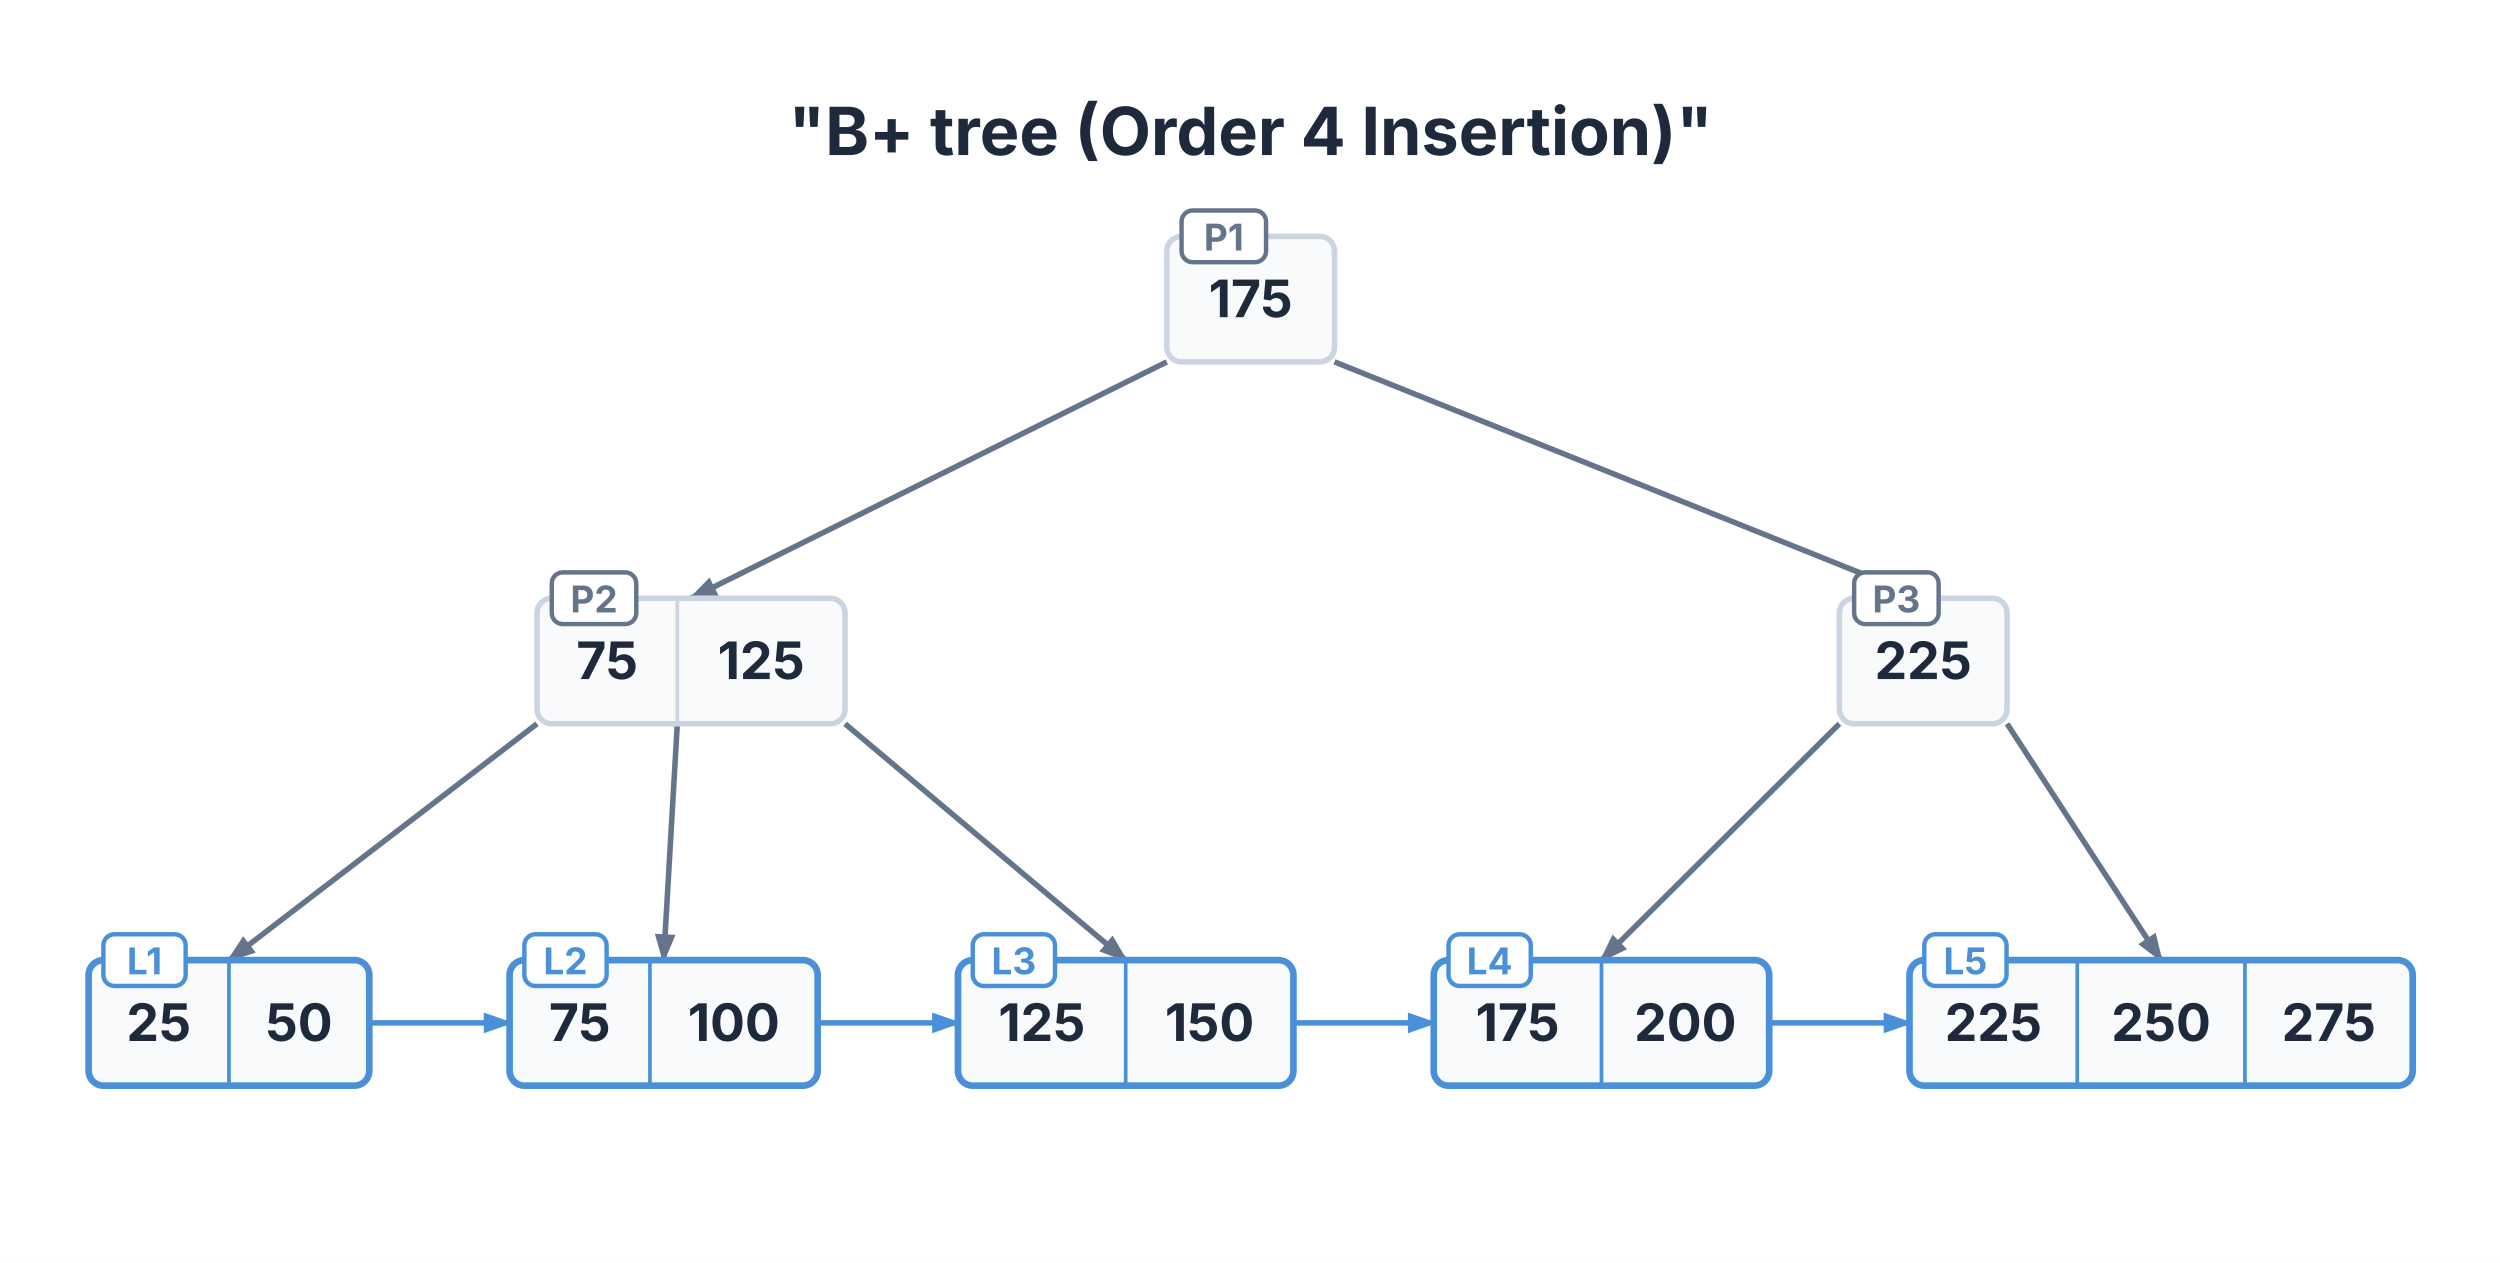
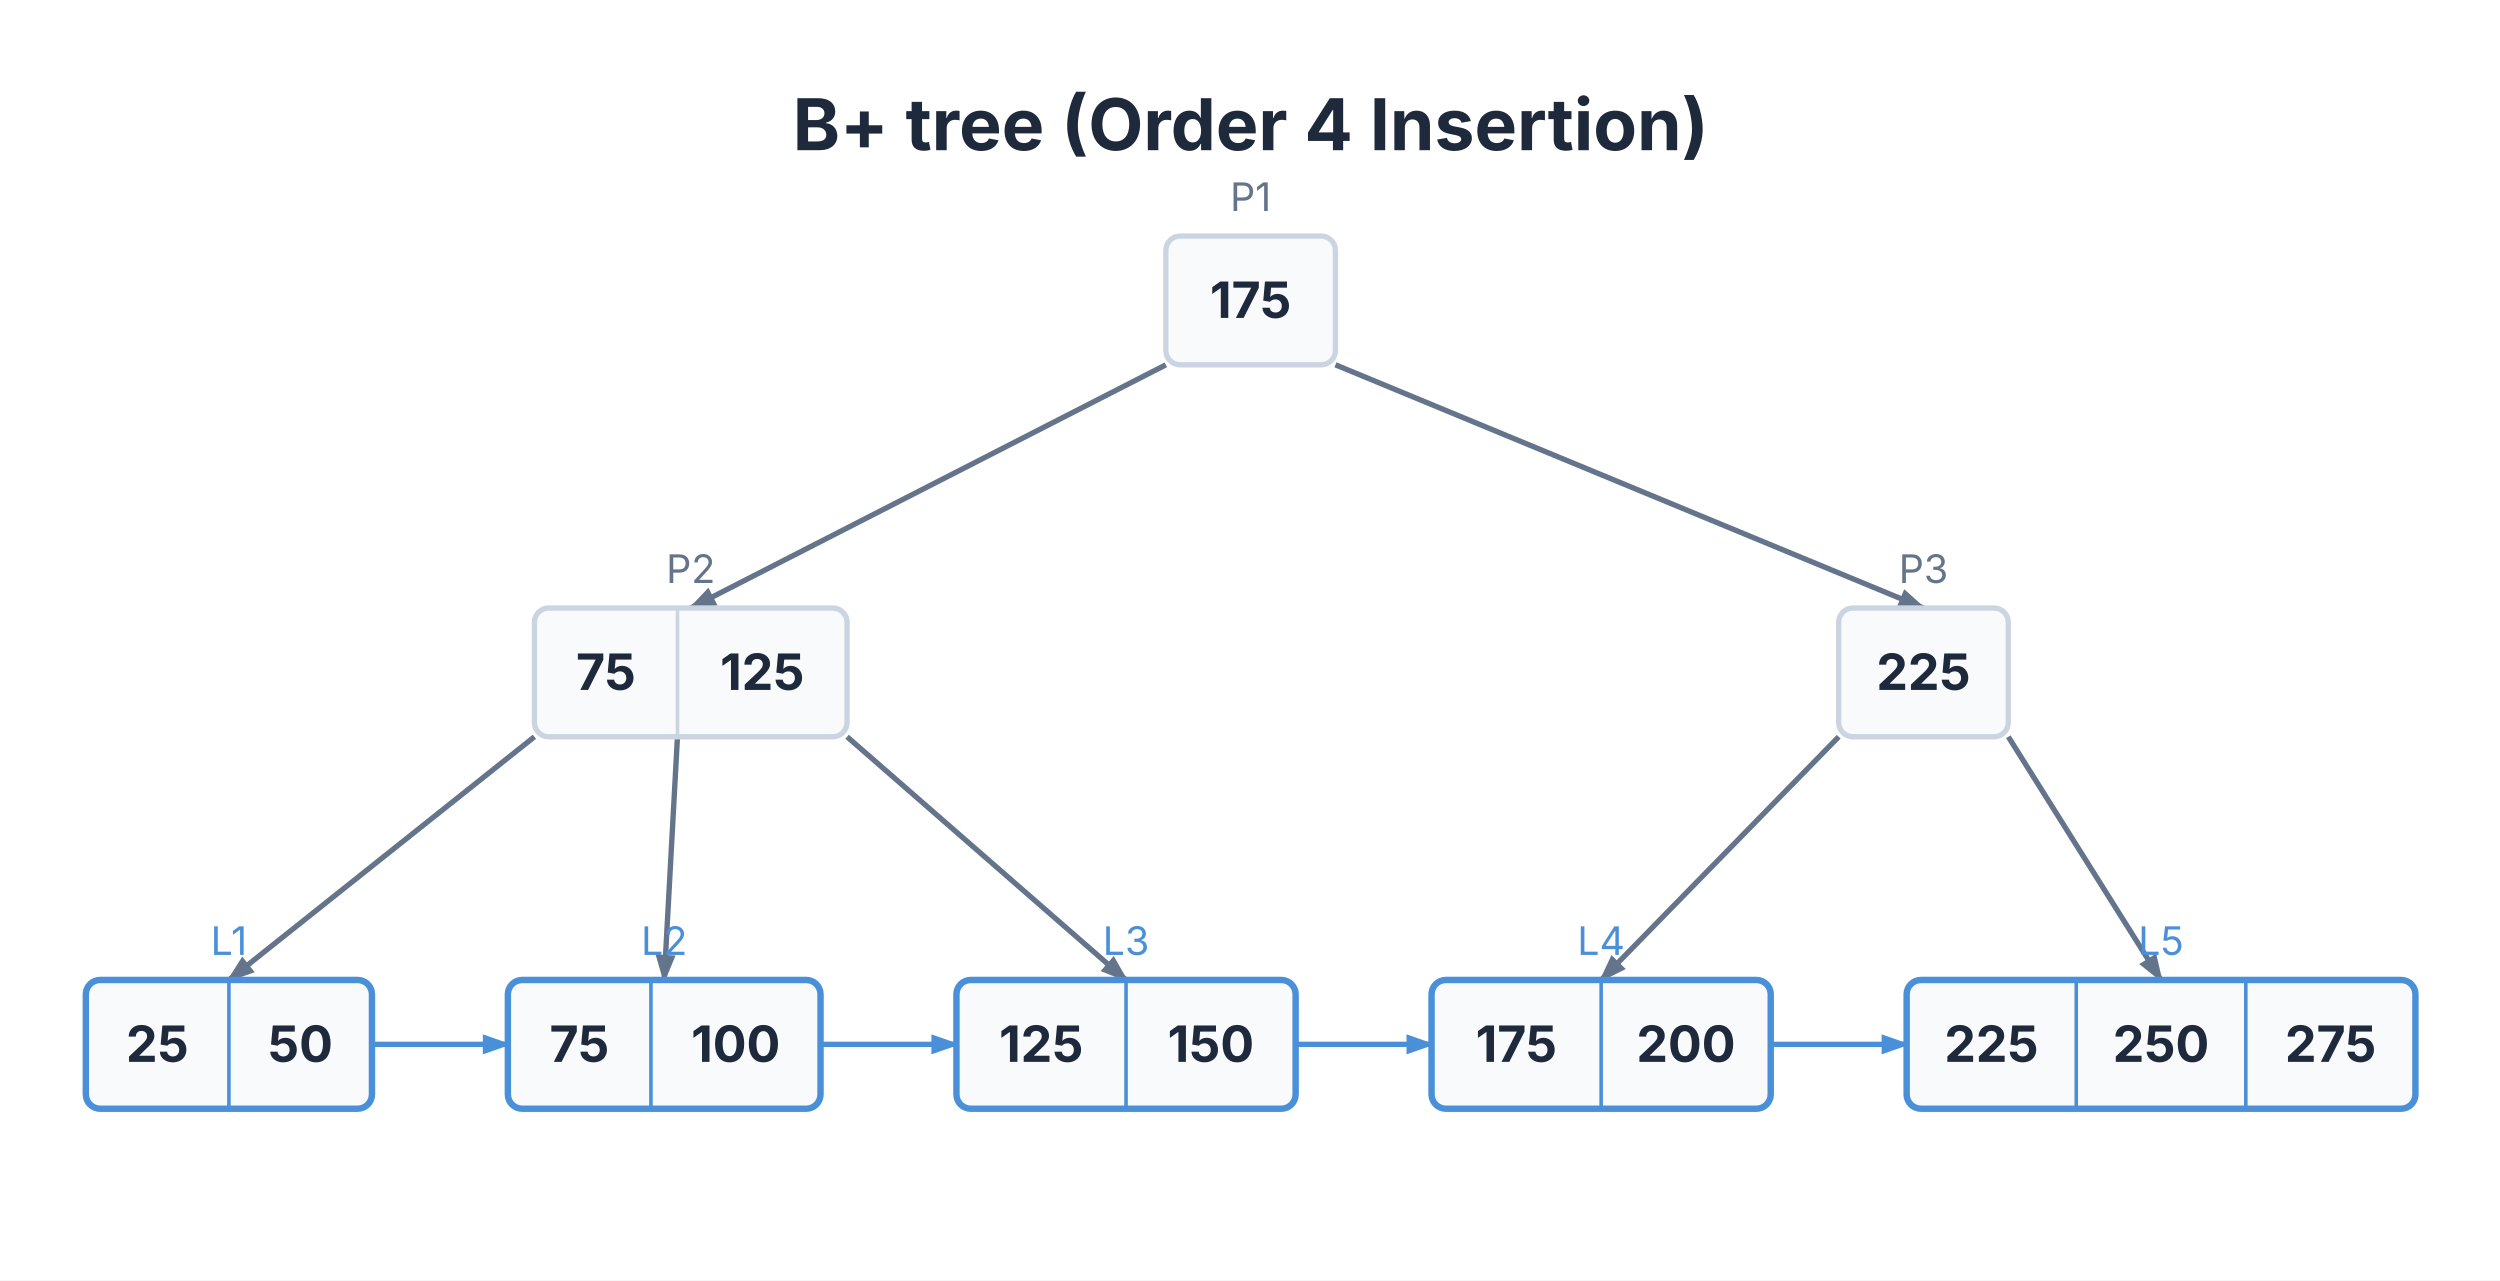
- <svg xmlns="http://www.w3.org/2000/svg" viewBox="0 0 677 342" width="677" height="342">
+ <svg xmlns="http://www.w3.org/2000/svg" viewBox="0 0 699 358" width="699" height="358">
  <defs>
    <marker id="bplus-arrow" markerWidth="8" markerHeight="5.6" refX="7" refY="2.8" orient="auto" markerUnits="userSpaceOnUse">
      <polygon points="0 0, 8 2.8, 0 5.6" fill="#4A90D9" />
    </marker>
    <marker id="bplus-arrow-start" markerWidth="8" markerHeight="5.6" refX="1" refY="2.8" orient="auto-start-reverse" markerUnits="userSpaceOnUse">
      <polygon points="0 0, 8 2.8, 0 5.6" fill="#4A90D9" />
    </marker>
    <marker id="bplus-tree-arrow" markerWidth="8" markerHeight="5.6" refX="7" refY="2.8" orient="auto" markerUnits="userSpaceOnUse">
      <polygon points="0 0, 8 2.8, 0 5.6" fill="#64748B" />
    </marker>
+     <marker id="bplus-note-arrow" markerWidth="8" markerHeight="5.6" refX="7" refY="2.8" orient="auto" markerUnits="userSpaceOnUse">
+       <polygon points="0 0, 8 2.8, 0 5.6" fill="#64748B" />
+     </marker>
  </defs>
-   <rect x="0" y="0" width="677" height="342" fill="#FFFFFF" />
-   <text x="338.677" y="42" font-size="18" font-family="Inter, system-ui, -apple-system, sans-serif" fill="#1E293B" text-anchor="middle" font-weight="bold">"B+ tree (Order 4 Insertion)"</text>
-   <path d="M 145.42 196 L 62 260" stroke="#64748B" stroke-width="1.5" fill="none" marker-end="url(#bplus-tree-arrow)" />
-   <path d="M 183.42 196 L 179.71 260" stroke="#64748B" stroke-width="1.5" fill="none" marker-end="url(#bplus-tree-arrow)" />
-   <path d="M 228.84 196 L 304.84 260" stroke="#64748B" stroke-width="1.5" fill="none" marker-end="url(#bplus-tree-arrow)" />
-   <path d="M 498.1 196 L 433.68 260" stroke="#64748B" stroke-width="1.5" fill="none" marker-end="url(#bplus-tree-arrow)" />
-   <path d="M 543.52 196 L 585.22 260" stroke="#64748B" stroke-width="1.5" fill="none" marker-end="url(#bplus-tree-arrow)" />
-   <path d="M 315.97 98 L 187.13 162" stroke="#64748B" stroke-width="1.5" fill="none" marker-end="url(#bplus-tree-arrow)" />
-   <path d="M 361.39 98 L 520.81 162" stroke="#64748B" stroke-width="1.5" fill="none" marker-end="url(#bplus-tree-arrow)" />
-   <path d="M 100 277 L 138 277" stroke="#4A90D9" stroke-width="1.5" fill="none" marker-end="url(#bplus-arrow)" />
-   <path d="M 221.42 277 L 259.42 277" stroke="#4A90D9" stroke-width="1.5" fill="none" marker-end="url(#bplus-arrow)" />
-   <path d="M 350.26 277 L 388.26 277" stroke="#4A90D9" stroke-width="1.5" fill="none" marker-end="url(#bplus-arrow)" />
-   <path d="M 479.1 277 L 517.1 277" stroke="#4A90D9" stroke-width="1.5" fill="none" marker-end="url(#bplus-arrow)" />
-   <rect x="24" y="260" width="76" height="34" fill="#F8FAFC" stroke="#4A90D9" stroke-width="1.8" rx="4" />
-   <text x="43" y="281.9" font-size="14" font-family="Inter, system-ui, -apple-system, sans-serif" fill="#1E293B" text-anchor="middle" font-weight="bold">25</text>
-   <path d="M 62 260 L 62 294" stroke="#4A90D9" stroke-width="1" fill="none" />
-   <text x="81" y="281.9" font-size="14" font-family="Inter, system-ui, -apple-system, sans-serif" fill="#1E293B" text-anchor="middle" font-weight="bold">50</text>
-   <rect x="28" y="253" width="22.27" height="14" fill="#FFFFFF" stroke="#4A90D9" stroke-width="1.2" rx="3" />
-   <text x="39.13" y="263.85" font-size="10" font-family="Inter, system-ui, -apple-system, sans-serif" fill="#4A90D9" text-anchor="middle" font-weight="bold">L1</text>
-   <rect x="138" y="260" width="83.419" height="34" fill="#F8FAFC" stroke="#4A90D9" stroke-width="1.8" rx="4" />
-   <text x="157" y="281.9" font-size="14" font-family="Inter, system-ui, -apple-system, sans-serif" fill="#1E293B" text-anchor="middle" font-weight="bold">75</text>
-   <path d="M 176 260 L 176 294" stroke="#4A90D9" stroke-width="1" fill="none" />
-   <text x="198.71" y="281.9" font-size="14" font-family="Inter, system-ui, -apple-system, sans-serif" fill="#1E293B" text-anchor="middle" font-weight="bold">100</text>
-   <rect x="142" y="253" width="22.27" height="14" fill="#FFFFFF" stroke="#4A90D9" stroke-width="1.2" rx="3" />
-   <text x="153.13" y="263.85" font-size="10" font-family="Inter, system-ui, -apple-system, sans-serif" fill="#4A90D9" text-anchor="middle" font-weight="bold">L2</text>
-   <rect x="259.419" y="260" width="90.838" height="34" fill="#F8FAFC" stroke="#4A90D9" stroke-width="1.8" rx="4" />
-   <text x="282.13" y="281.9" font-size="14" font-family="Inter, system-ui, -apple-system, sans-serif" fill="#1E293B" text-anchor="middle" font-weight="bold">125</text>
-   <path d="M 304.84 260 L 304.84 294" stroke="#4A90D9" stroke-width="1" fill="none" />
-   <text x="327.55" y="281.9" font-size="14" font-family="Inter, system-ui, -apple-system, sans-serif" fill="#1E293B" text-anchor="middle" font-weight="bold">150</text>
-   <rect x="263.42" y="253" width="22.27" height="14" fill="#FFFFFF" stroke="#4A90D9" stroke-width="1.2" rx="3" />
-   <text x="274.55" y="263.85" font-size="10" font-family="Inter, system-ui, -apple-system, sans-serif" fill="#4A90D9" text-anchor="middle" font-weight="bold">L3</text>
-   <rect x="145.419" y="162" width="83.419" height="34" fill="#F8FAFC" stroke="#CBD5E1" stroke-width="1.5" rx="4" />
-   <text x="164.42" y="183.9" font-size="14" font-family="Inter, system-ui, -apple-system, sans-serif" fill="#1E293B" text-anchor="middle" font-weight="bold">75</text>
-   <path d="M 183.42 162 L 183.42 196" stroke="#CBD5E1" stroke-width="1" fill="none" />
-   <text x="206.13" y="183.9" font-size="14" font-family="Inter, system-ui, -apple-system, sans-serif" fill="#1E293B" text-anchor="middle" font-weight="bold">125</text>
-   <rect x="149.42" y="155" width="22.88" height="14" fill="#FFFFFF" stroke="#64748B" stroke-width="1.2" rx="3" />
-   <text x="160.86" y="165.85" font-size="10" font-family="Inter, system-ui, -apple-system, sans-serif" fill="#64748B" text-anchor="middle" font-weight="bold">P2</text>
-   <rect x="388.258" y="260" width="90.838" height="34" fill="#F8FAFC" stroke="#4A90D9" stroke-width="1.8" rx="4" />
-   <text x="410.97" y="281.9" font-size="14" font-family="Inter, system-ui, -apple-system, sans-serif" fill="#1E293B" text-anchor="middle" font-weight="bold">175</text>
-   <path d="M 433.68 260 L 433.68 294" stroke="#4A90D9" stroke-width="1" fill="none" />
-   <text x="456.39" y="281.9" font-size="14" font-family="Inter, system-ui, -apple-system, sans-serif" fill="#1E293B" text-anchor="middle" font-weight="bold">200</text>
-   <rect x="392.26" y="253" width="22.27" height="14" fill="#FFFFFF" stroke="#4A90D9" stroke-width="1.2" rx="3" />
-   <text x="403.39" y="263.85" font-size="10" font-family="Inter, system-ui, -apple-system, sans-serif" fill="#4A90D9" text-anchor="middle" font-weight="bold">L4</text>
-   <rect x="517.096" y="260" width="136.258" height="34" fill="#F8FAFC" stroke="#4A90D9" stroke-width="1.8" rx="4" />
-   <text x="539.81" y="281.9" font-size="14" font-family="Inter, system-ui, -apple-system, sans-serif" fill="#1E293B" text-anchor="middle" font-weight="bold">225</text>
-   <path d="M 562.52 260 L 562.52 294" stroke="#4A90D9" stroke-width="1" fill="none" />
-   <text x="585.22" y="281.9" font-size="14" font-family="Inter, system-ui, -apple-system, sans-serif" fill="#1E293B" text-anchor="middle" font-weight="bold">250</text>
-   <path d="M 607.93 260 L 607.93 294" stroke="#4A90D9" stroke-width="1" fill="none" />
-   <text x="630.64" y="281.9" font-size="14" font-family="Inter, system-ui, -apple-system, sans-serif" fill="#1E293B" text-anchor="middle" font-weight="bold">275</text>
-   <rect x="521.1" y="253" width="22.27" height="14" fill="#FFFFFF" stroke="#4A90D9" stroke-width="1.2" rx="3" />
-   <text x="532.23" y="263.85" font-size="10" font-family="Inter, system-ui, -apple-system, sans-serif" fill="#4A90D9" text-anchor="middle" font-weight="bold">L5</text>
-   <rect x="498.096" y="162" width="45.419" height="34" fill="#F8FAFC" stroke="#CBD5E1" stroke-width="1.5" rx="4" />
-   <text x="520.81" y="183.9" font-size="14" font-family="Inter, system-ui, -apple-system, sans-serif" fill="#1E293B" text-anchor="middle" font-weight="bold">225</text>
-   <rect x="502.1" y="155" width="22.88" height="14" fill="#FFFFFF" stroke="#64748B" stroke-width="1.2" rx="3" />
-   <text x="513.54" y="165.85" font-size="10" font-family="Inter, system-ui, -apple-system, sans-serif" fill="#64748B" text-anchor="middle" font-weight="bold">P3</text>
-   <rect x="315.967" y="64" width="45.419" height="34" fill="#F8FAFC" stroke="#CBD5E1" stroke-width="1.5" rx="4" />
-   <text x="338.68" y="85.9" font-size="14" font-family="Inter, system-ui, -apple-system, sans-serif" fill="#1E293B" text-anchor="middle" font-weight="bold">175</text>
-   <rect x="319.97" y="57" width="22.88" height="14" fill="#FFFFFF" stroke="#64748B" stroke-width="1.2" rx="3" />
-   <text x="331.41" y="67.85" font-size="10" font-family="Inter, system-ui, -apple-system, sans-serif" fill="#64748B" text-anchor="middle" font-weight="bold">P1</text>
+   <rect x="0" y="0" width="699" height="358" fill="#FFFFFF" />
+   <text x="349.677" y="42" font-size="20" font-family="Inter, system-ui, -apple-system, sans-serif" fill="#1E293B" text-anchor="middle" font-weight="bold">B+ tree (Order 4 Insertion)</text>
+   <path d="M 149.42 206 L 64 274" stroke="#64748B" stroke-width="1.5" fill="none" marker-end="url(#bplus-tree-arrow)" />
+   <path d="M 189.42 206 L 185.71 274" stroke="#64748B" stroke-width="1.5" fill="none" marker-end="url(#bplus-tree-arrow)" />
+   <path d="M 236.84 206 L 314.84 274" stroke="#64748B" stroke-width="1.5" fill="none" marker-end="url(#bplus-tree-arrow)" />
+   <path d="M 514.1 206 L 447.68 274" stroke="#64748B" stroke-width="1.5" fill="none" marker-end="url(#bplus-tree-arrow)" />
+   <path d="M 561.52 206 L 604.22 274" stroke="#64748B" stroke-width="1.5" fill="none" marker-end="url(#bplus-tree-arrow)" />
+   <path d="M 325.97 102 L 193.13 170" stroke="#64748B" stroke-width="1.5" fill="none" marker-end="url(#bplus-tree-arrow)" />
+   <path d="M 373.39 102 L 537.81 170" stroke="#64748B" stroke-width="1.5" fill="none" marker-end="url(#bplus-tree-arrow)" />
+   <path d="M 104 292 L 142 292" stroke="#4A90D9" stroke-width="1.5" fill="none" marker-end="url(#bplus-arrow)" />
+   <path d="M 229.42 292 L 267.42 292" stroke="#4A90D9" stroke-width="1.5" fill="none" marker-end="url(#bplus-arrow)" />
+   <path d="M 362.26 292 L 400.26 292" stroke="#4A90D9" stroke-width="1.5" fill="none" marker-end="url(#bplus-arrow)" />
+   <path d="M 495.1 292 L 533.1 292" stroke="#4A90D9" stroke-width="1.5" fill="none" marker-end="url(#bplus-arrow)" />
+   <rect x="24" y="274" width="80" height="36" fill="#F8FAFC" stroke="#4A90D9" stroke-width="1.8" rx="4" />
+   <text x="44" y="296.9" font-size="14" font-family="Inter, system-ui, -apple-system, sans-serif" fill="#1E293B" text-anchor="middle" font-weight="bold">25</text>
+   <path d="M 64 274 L 64 310" stroke="#4A90D9" stroke-width="1" fill="none" />
+   <text x="84" y="296.9" font-size="14" font-family="Inter, system-ui, -apple-system, sans-serif" fill="#1E293B" text-anchor="middle" font-weight="bold">50</text>
+   <text x="64" y="267" font-size="11" font-family="Inter, system-ui, -apple-system, sans-serif" fill="#4A90D9" text-anchor="middle" font-weight="normal">L1</text>
+   <rect x="142" y="274" width="87.419" height="36" fill="#F8FAFC" stroke="#4A90D9" stroke-width="1.8" rx="4" />
+   <text x="162" y="296.9" font-size="14" font-family="Inter, system-ui, -apple-system, sans-serif" fill="#1E293B" text-anchor="middle" font-weight="bold">75</text>
+   <path d="M 182 274 L 182 310" stroke="#4A90D9" stroke-width="1" fill="none" />
+   <text x="205.71" y="296.9" font-size="14" font-family="Inter, system-ui, -apple-system, sans-serif" fill="#1E293B" text-anchor="middle" font-weight="bold">100</text>
+   <text x="185.71" y="267" font-size="11" font-family="Inter, system-ui, -apple-system, sans-serif" fill="#4A90D9" text-anchor="middle" font-weight="normal">L2</text>
+   <rect x="267.419" y="274" width="94.838" height="36" fill="#F8FAFC" stroke="#4A90D9" stroke-width="1.8" rx="4" />
+   <text x="291.13" y="296.9" font-size="14" font-family="Inter, system-ui, -apple-system, sans-serif" fill="#1E293B" text-anchor="middle" font-weight="bold">125</text>
+   <path d="M 314.84 274 L 314.84 310" stroke="#4A90D9" stroke-width="1" fill="none" />
+   <text x="338.55" y="296.9" font-size="14" font-family="Inter, system-ui, -apple-system, sans-serif" fill="#1E293B" text-anchor="middle" font-weight="bold">150</text>
+   <text x="314.84" y="267" font-size="11" font-family="Inter, system-ui, -apple-system, sans-serif" fill="#4A90D9" text-anchor="middle" font-weight="normal">L3</text>
+   <rect x="149.419" y="170" width="87.419" height="36" fill="#F8FAFC" stroke="#CBD5E1" stroke-width="1.5" rx="4" />
+   <text x="169.42" y="192.9" font-size="14" font-family="Inter, system-ui, -apple-system, sans-serif" fill="#1E293B" text-anchor="middle" font-weight="bold">75</text>
+   <path d="M 189.42 170 L 189.42 206" stroke="#CBD5E1" stroke-width="1" fill="none" />
+   <text x="213.13" y="192.9" font-size="14" font-family="Inter, system-ui, -apple-system, sans-serif" fill="#1E293B" text-anchor="middle" font-weight="bold">125</text>
+   <text x="193.13" y="163" font-size="11" font-family="Inter, system-ui, -apple-system, sans-serif" fill="#64748B" text-anchor="middle" font-weight="normal">P2</text>
+   <rect x="400.258" y="274" width="94.838" height="36" fill="#F8FAFC" stroke="#4A90D9" stroke-width="1.8" rx="4" />
+   <text x="423.97" y="296.9" font-size="14" font-family="Inter, system-ui, -apple-system, sans-serif" fill="#1E293B" text-anchor="middle" font-weight="bold">175</text>
+   <path d="M 447.68 274 L 447.68 310" stroke="#4A90D9" stroke-width="1" fill="none" />
+   <text x="471.39" y="296.9" font-size="14" font-family="Inter, system-ui, -apple-system, sans-serif" fill="#1E293B" text-anchor="middle" font-weight="bold">200</text>
+   <text x="447.68" y="267" font-size="11" font-family="Inter, system-ui, -apple-system, sans-serif" fill="#4A90D9" text-anchor="middle" font-weight="normal">L4</text>
+   <rect x="533.096" y="274" width="142.258" height="36" fill="#F8FAFC" stroke="#4A90D9" stroke-width="1.8" rx="4" />
+   <text x="556.81" y="296.9" font-size="14" font-family="Inter, system-ui, -apple-system, sans-serif" fill="#1E293B" text-anchor="middle" font-weight="bold">225</text>
+   <path d="M 580.52 274 L 580.52 310" stroke="#4A90D9" stroke-width="1" fill="none" />
+   <text x="604.22" y="296.9" font-size="14" font-family="Inter, system-ui, -apple-system, sans-serif" fill="#1E293B" text-anchor="middle" font-weight="bold">250</text>
+   <path d="M 627.93 274 L 627.93 310" stroke="#4A90D9" stroke-width="1" fill="none" />
+   <text x="651.64" y="296.9" font-size="14" font-family="Inter, system-ui, -apple-system, sans-serif" fill="#1E293B" text-anchor="middle" font-weight="bold">275</text>
+   <text x="604.22" y="267" font-size="11" font-family="Inter, system-ui, -apple-system, sans-serif" fill="#4A90D9" text-anchor="middle" font-weight="normal">L5</text>
+   <rect x="514.096" y="170" width="47.419" height="36" fill="#F8FAFC" stroke="#CBD5E1" stroke-width="1.5" rx="4" />
+   <text x="537.81" y="192.9" font-size="14" font-family="Inter, system-ui, -apple-system, sans-serif" fill="#1E293B" text-anchor="middle" font-weight="bold">225</text>
+   <text x="537.81" y="163" font-size="11" font-family="Inter, system-ui, -apple-system, sans-serif" fill="#64748B" text-anchor="middle" font-weight="normal">P3</text>
+   <rect x="325.967" y="66" width="47.419" height="36" fill="#F8FAFC" stroke="#CBD5E1" stroke-width="1.5" rx="4" />
+   <text x="349.68" y="88.9" font-size="14" font-family="Inter, system-ui, -apple-system, sans-serif" fill="#1E293B" text-anchor="middle" font-weight="bold">175</text>
+   <text x="349.68" y="59" font-size="11" font-family="Inter, system-ui, -apple-system, sans-serif" fill="#64748B" text-anchor="middle" font-weight="normal">P1</text>
</svg>
